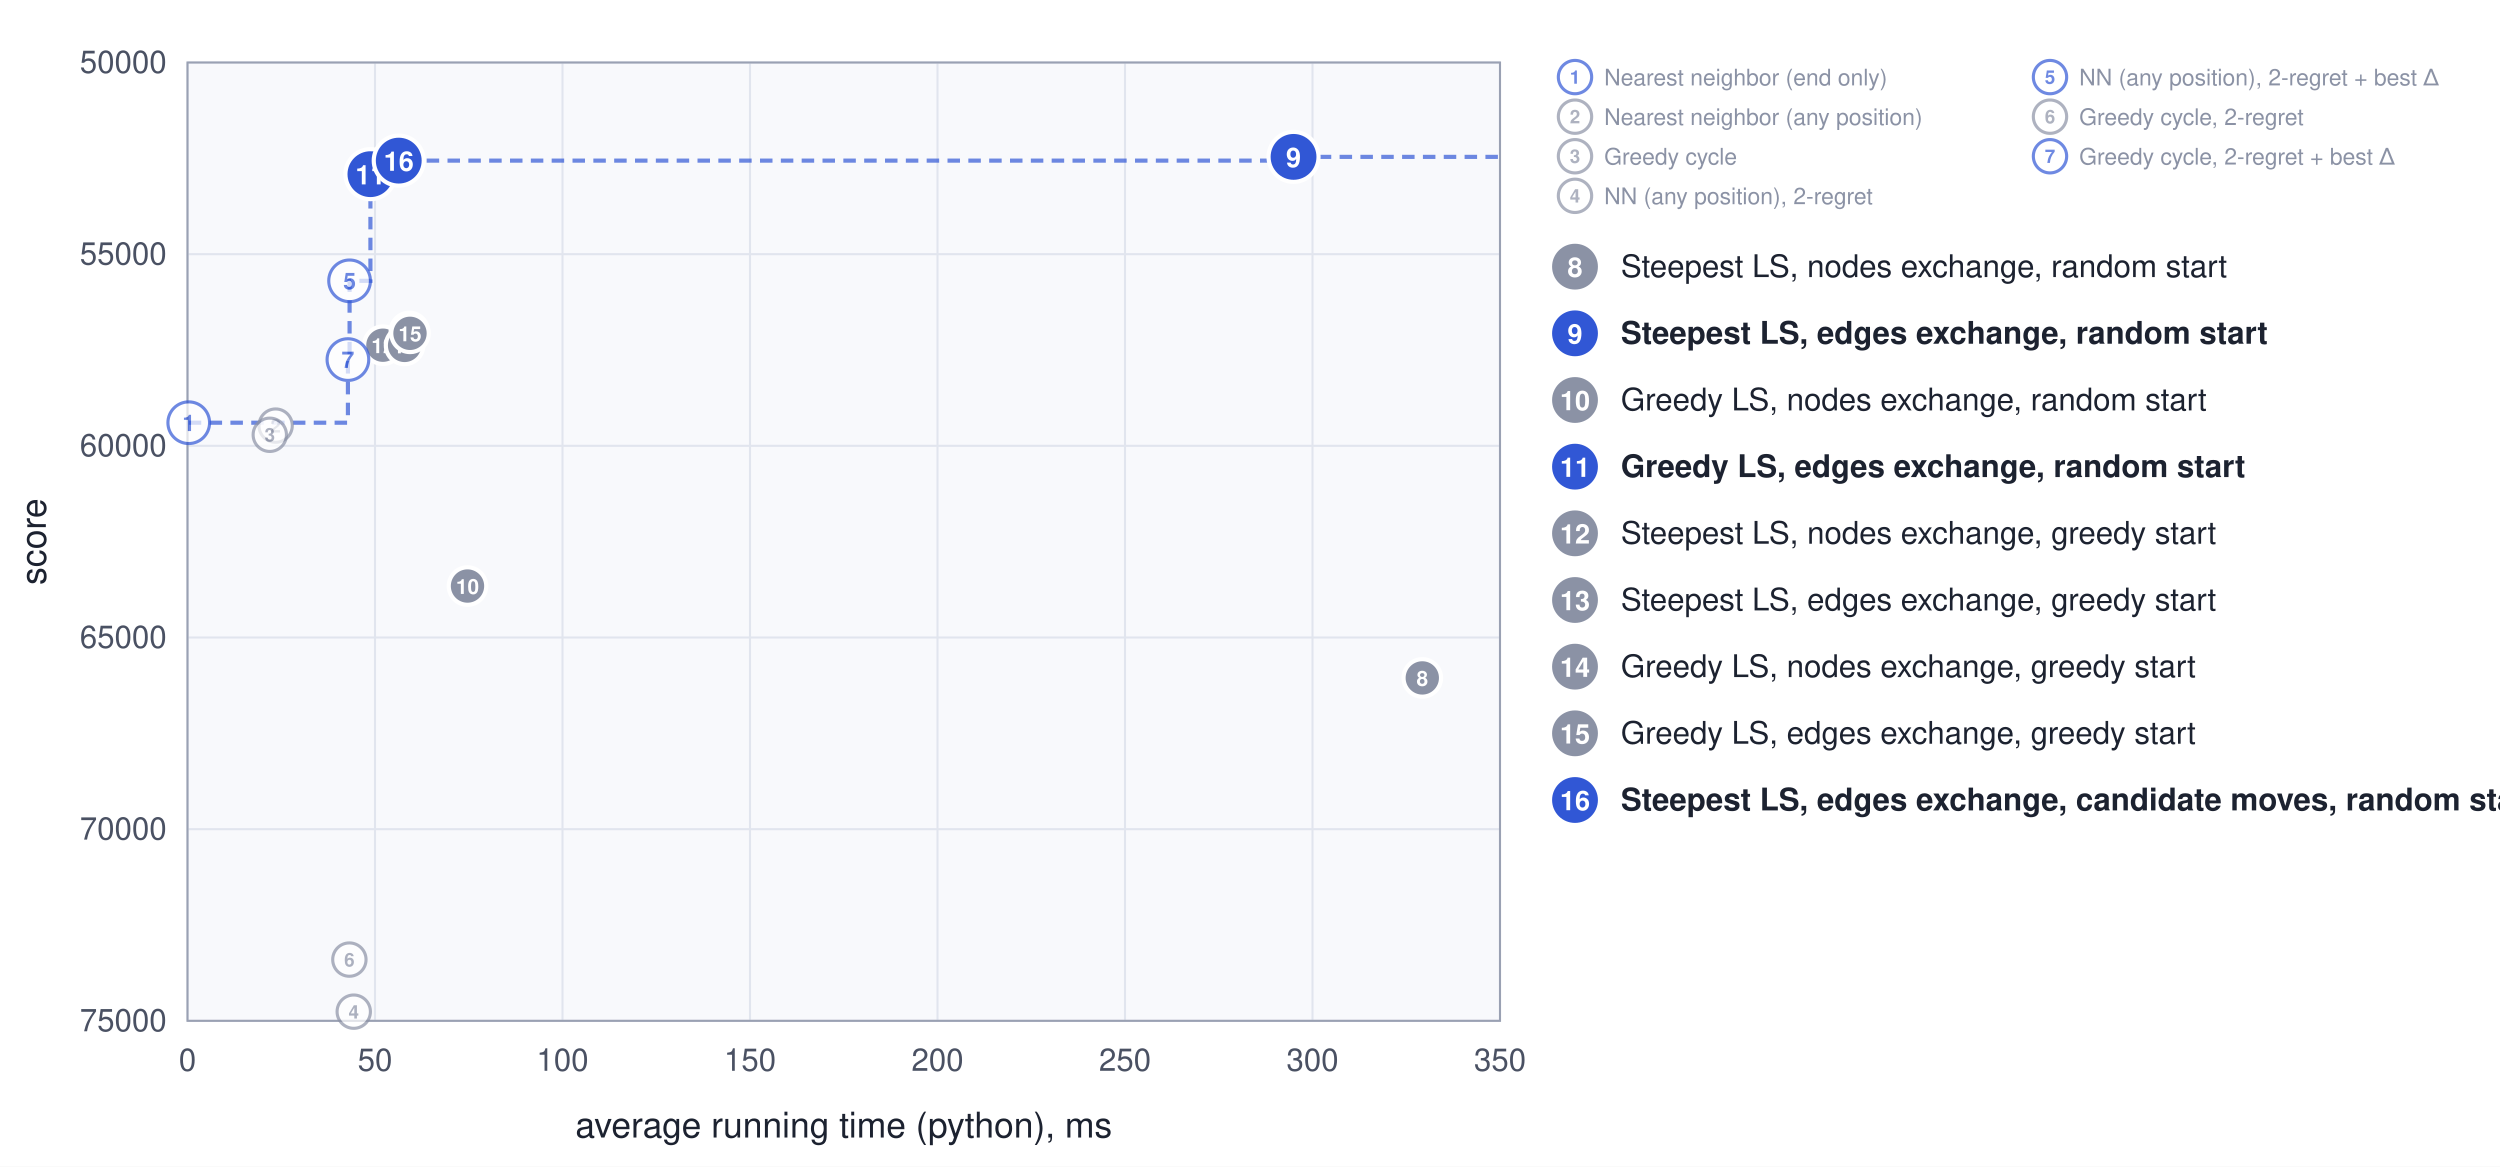
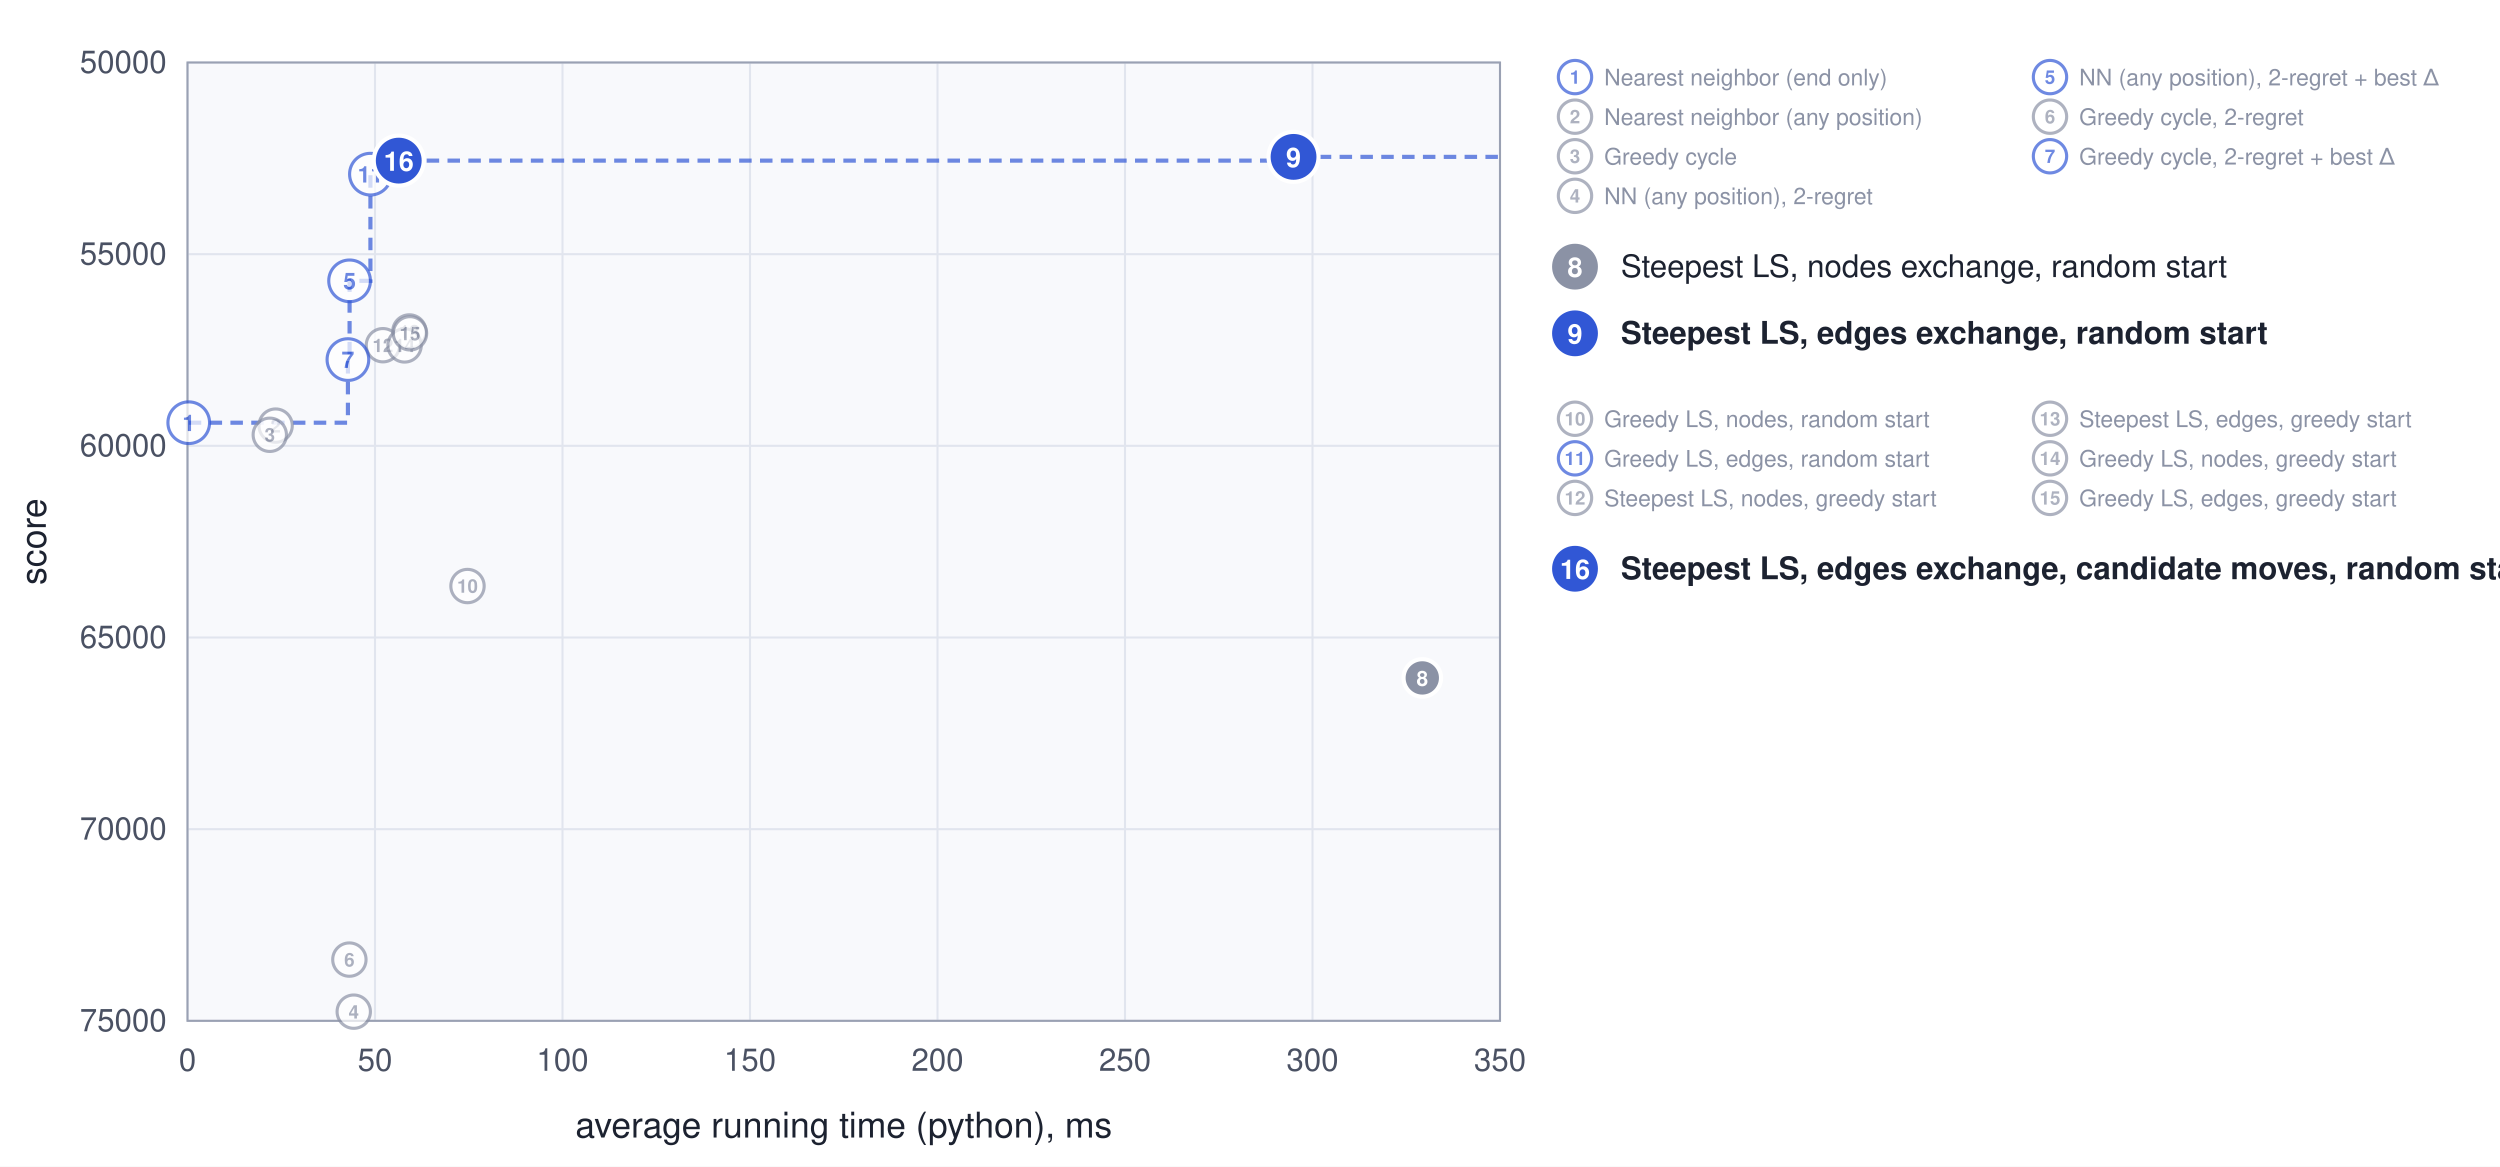
<svg xmlns="http://www.w3.org/2000/svg" viewBox="0 0 1200 560" width="1200" height="560" font-family="Helvetica, Arial, sans-serif" font-size="15">
  <rect width="1200" height="560" fill="#fff" />
  <rect x="90" y="30" width="630" height="460" fill="#f8f9fc" />
  <line x1="90.0" y1="30" x2="90.0" y2="490" stroke="#e1e5ee" />
  <text x="90.0" y="514" text-anchor="middle" fill="#4a5163">0</text>
  <line x1="180.0" y1="30" x2="180.0" y2="490" stroke="#e1e5ee" />
  <text x="180.0" y="514" text-anchor="middle" fill="#4a5163">50</text>
  <line x1="270.0" y1="30" x2="270.0" y2="490" stroke="#e1e5ee" />
  <text x="270.0" y="514" text-anchor="middle" fill="#4a5163">100</text>
  <line x1="360.0" y1="30" x2="360.0" y2="490" stroke="#e1e5ee" />
  <text x="360.0" y="514" text-anchor="middle" fill="#4a5163">150</text>
  <line x1="450.0" y1="30" x2="450.0" y2="490" stroke="#e1e5ee" />
  <text x="450.0" y="514" text-anchor="middle" fill="#4a5163">200</text>
  <line x1="540.0" y1="30" x2="540.0" y2="490" stroke="#e1e5ee" />
  <text x="540.0" y="514" text-anchor="middle" fill="#4a5163">250</text>
  <line x1="630.0" y1="30" x2="630.0" y2="490" stroke="#e1e5ee" />
  <text x="630.0" y="514" text-anchor="middle" fill="#4a5163">300</text>
  <line x1="720.0" y1="30" x2="720.0" y2="490" stroke="#e1e5ee" />
  <text x="720.0" y="514" text-anchor="middle" fill="#4a5163">350</text>
  <line x1="90" y1="30.0" x2="720" y2="30.0" stroke="#e1e5ee" />
  <text x="80" y="35.0" text-anchor="end" fill="#4a5163">50000</text>
  <line x1="90" y1="122.0" x2="720" y2="122.0" stroke="#e1e5ee" />
  <text x="80" y="127.0" text-anchor="end" fill="#4a5163">55000</text>
  <line x1="90" y1="214.0" x2="720" y2="214.0" stroke="#e1e5ee" />
  <text x="80" y="219.0" text-anchor="end" fill="#4a5163">60000</text>
  <line x1="90" y1="306.0" x2="720" y2="306.0" stroke="#e1e5ee" />
  <text x="80" y="311.0" text-anchor="end" fill="#4a5163">65000</text>
  <line x1="90" y1="398.0" x2="720" y2="398.0" stroke="#e1e5ee" />
  <text x="80" y="403.0" text-anchor="end" fill="#4a5163">70000</text>
  <line x1="90" y1="490.0" x2="720" y2="490.0" stroke="#e1e5ee" />
  <text x="80" y="495.0" text-anchor="end" fill="#4a5163">75000</text>
  <rect x="90" y="30" width="630" height="460" fill="none" stroke="#9aa1b3" />
  <text x="405.0" y="546" text-anchor="middle" font-size="17" fill="#1c2230">average running time (python), ms</text>
  <text transform="translate(22,260.0) rotate(-90)" text-anchor="middle" font-size="17" fill="#1c2230">score</text>
  <path d="M90.6,202.9H167.0V172.6H167.8V134.8H177.8V83.6H191.4V77.1H620.9V75.3H720" fill="none" stroke="#3157d5" stroke-width="2" stroke-dasharray="6 4" opacity=".7" />
  <g opacity=".7">
    <circle cx="756.0" cy="37.0" r="8" fill="#fff" stroke="#3157d5" stroke-width="1.5" />
    <text x="756.0" y="40.2" text-anchor="middle" fill="#3157d5" font-size="9" font-weight="bold">1</text>
  </g>
  <text x="770" y="41" fill="#8b92a5" font-size="11">Nearest neighbor (end only)</text>
  <g opacity=".7">
    <circle cx="756.0" cy="56.0" r="8" fill="#fff" stroke="#8b92a5" stroke-width="1.5" />
    <text x="756.0" y="59.2" text-anchor="middle" fill="#8b92a5" font-size="9" font-weight="bold">2</text>
  </g>
  <text x="770" y="60" fill="#8b92a5" font-size="11">Nearest neighbor (any position)</text>
  <g opacity=".7">
    <circle cx="756.0" cy="75.0" r="8" fill="#fff" stroke="#8b92a5" stroke-width="1.5" />
    <text x="756.0" y="78.2" text-anchor="middle" fill="#8b92a5" font-size="9" font-weight="bold">3</text>
  </g>
  <text x="770" y="79" fill="#8b92a5" font-size="11">Greedy cycle</text>
  <g opacity=".7">
    <circle cx="756.0" cy="94.0" r="8" fill="#fff" stroke="#8b92a5" stroke-width="1.5" />
    <text x="756.0" y="97.2" text-anchor="middle" fill="#8b92a5" font-size="9" font-weight="bold">4</text>
  </g>
  <text x="770" y="98" fill="#8b92a5" font-size="11">NN (any position), 2-regret</text>
  <g opacity=".7">
    <circle cx="984.0" cy="37.0" r="8" fill="#fff" stroke="#3157d5" stroke-width="1.5" />
    <text x="984.0" y="40.2" text-anchor="middle" fill="#3157d5" font-size="9" font-weight="bold">5</text>
  </g>
  <text x="998" y="41" fill="#8b92a5" font-size="11">NN (any position), 2-regret + best Δ</text>
  <g opacity=".7">
    <circle cx="984.0" cy="56.0" r="8" fill="#fff" stroke="#8b92a5" stroke-width="1.5" />
    <text x="984.0" y="59.2" text-anchor="middle" fill="#8b92a5" font-size="9" font-weight="bold">6</text>
  </g>
  <text x="998" y="60" fill="#8b92a5" font-size="11">Greedy cycle, 2-regret</text>
  <g opacity=".7">
    <circle cx="984.0" cy="75.0" r="8" fill="#fff" stroke="#3157d5" stroke-width="1.5" />
    <text x="984.0" y="78.2" text-anchor="middle" fill="#3157d5" font-size="9" font-weight="bold">7</text>
  </g>
  <text x="998" y="79" fill="#8b92a5" font-size="11">Greedy cycle, 2-regret + best Δ</text>
  <circle cx="756.0" cy="128.0" r="12" fill="#8b92a5" stroke="#fff" stroke-width="2" />
  <text x="756.0" y="132.9" text-anchor="middle" fill="#fff" font-size="13" font-weight="bold">8</text>
  <text x="778" y="133" fill="#1c2230">Steepest LS, nodes exchange, random start</text>
  <circle cx="756.0" cy="160.0" r="12" fill="#3157d5" stroke="#fff" stroke-width="2" />
  <text x="756.0" y="164.9" text-anchor="middle" fill="#fff" font-size="13" font-weight="bold">9</text>
  <text x="778" y="165" fill="#1c2230" font-weight="bold">Steepest LS, edges exchange, random start</text>
-   <circle cx="756.0" cy="192.0" r="12" fill="#8b92a5" stroke="#fff" stroke-width="2" />
-   <text x="756.0" y="196.9" text-anchor="middle" fill="#fff" font-size="13" font-weight="bold">10</text>
-   <text x="778" y="197" fill="#1c2230">Greedy LS, nodes exchange, random start</text>
-   <circle cx="756.0" cy="224.0" r="12" fill="#3157d5" stroke="#fff" stroke-width="2" />
-   <text x="756.0" y="228.9" text-anchor="middle" fill="#fff" font-size="13" font-weight="bold">11</text>
-   <text x="778" y="229" fill="#1c2230" font-weight="bold">Greedy LS, edges exchange, random start</text>
-   <circle cx="756.0" cy="256.0" r="12" fill="#8b92a5" stroke="#fff" stroke-width="2" />
-   <text x="756.0" y="260.9" text-anchor="middle" fill="#fff" font-size="13" font-weight="bold">12</text>
-   <text x="778" y="261" fill="#1c2230">Steepest LS, nodes exchange, greedy start</text>
-   <circle cx="756.0" cy="288.0" r="12" fill="#8b92a5" stroke="#fff" stroke-width="2" />
-   <text x="756.0" y="292.9" text-anchor="middle" fill="#fff" font-size="13" font-weight="bold">13</text>
-   <text x="778" y="293" fill="#1c2230">Steepest LS, edges exchange, greedy start</text>
-   <circle cx="756.0" cy="320.0" r="12" fill="#8b92a5" stroke="#fff" stroke-width="2" />
-   <text x="756.0" y="324.9" text-anchor="middle" fill="#fff" font-size="13" font-weight="bold">14</text>
-   <text x="778" y="325" fill="#1c2230">Greedy LS, nodes exchange, greedy start</text>
-   <circle cx="756.0" cy="352.0" r="12" fill="#8b92a5" stroke="#fff" stroke-width="2" />
-   <text x="756.0" y="356.9" text-anchor="middle" fill="#fff" font-size="13" font-weight="bold">15</text>
-   <text x="778" y="357" fill="#1c2230">Greedy LS, edges exchange, greedy start</text>
-   <circle cx="756.0" cy="384.0" r="12" fill="#3157d5" stroke="#fff" stroke-width="2" />
-   <text x="756.0" y="388.9" text-anchor="middle" fill="#fff" font-size="13" font-weight="bold">16</text>
-   <text x="778" y="389" fill="#1c2230" font-weight="bold">Steepest LS, edges exchange, candidate moves, random start</text>
+   <g opacity=".7">
+     <circle cx="756.0" cy="201.0" r="8" fill="#fff" stroke="#8b92a5" stroke-width="1.5" />
+     <text x="756.0" y="204.2" text-anchor="middle" fill="#8b92a5" font-size="9" font-weight="bold">10</text>
+   </g>
+   <text x="770" y="205" fill="#8b92a5" font-size="11">Greedy LS, nodes, random start</text>
+   <g opacity=".7">
+     <circle cx="756.0" cy="220.0" r="8" fill="#fff" stroke="#3157d5" stroke-width="1.5" />
+     <text x="756.0" y="223.2" text-anchor="middle" fill="#3157d5" font-size="9" font-weight="bold">11</text>
+   </g>
+   <text x="770" y="224" fill="#8b92a5" font-size="11">Greedy LS, edges, random start</text>
+   <g opacity=".7">
+     <circle cx="756.0" cy="239.0" r="8" fill="#fff" stroke="#8b92a5" stroke-width="1.5" />
+     <text x="756.0" y="242.2" text-anchor="middle" fill="#8b92a5" font-size="9" font-weight="bold">12</text>
+   </g>
+   <text x="770" y="243" fill="#8b92a5" font-size="11">Steepest LS, nodes, greedy start</text>
+   <g opacity=".7">
+     <circle cx="984.0" cy="201.0" r="8" fill="#fff" stroke="#8b92a5" stroke-width="1.5" />
+     <text x="984.0" y="204.2" text-anchor="middle" fill="#8b92a5" font-size="9" font-weight="bold">13</text>
+   </g>
+   <text x="998" y="205" fill="#8b92a5" font-size="11">Steepest LS, edges, greedy start</text>
+   <g opacity=".7">
+     <circle cx="984.0" cy="220.0" r="8" fill="#fff" stroke="#8b92a5" stroke-width="1.5" />
+     <text x="984.0" y="223.2" text-anchor="middle" fill="#8b92a5" font-size="9" font-weight="bold">14</text>
+   </g>
+   <text x="998" y="224" fill="#8b92a5" font-size="11">Greedy LS, nodes, greedy start</text>
+   <g opacity=".7">
+     <circle cx="984.0" cy="239.0" r="8" fill="#fff" stroke="#8b92a5" stroke-width="1.5" />
+     <text x="984.0" y="242.2" text-anchor="middle" fill="#8b92a5" font-size="9" font-weight="bold">15</text>
+   </g>
+   <text x="998" y="243" fill="#8b92a5" font-size="11">Greedy LS, edges, greedy start</text>
+   <circle cx="756.0" cy="273.0" r="12" fill="#3157d5" stroke="#fff" stroke-width="2" />
+   <text x="756.0" y="277.9" text-anchor="middle" fill="#fff" font-size="13" font-weight="bold">16</text>
+   <text x="778" y="278" fill="#1c2230" font-weight="bold">Steepest LS, edges exchange, candidate moves, random start</text>
  <g opacity=".7">
    <circle cx="132.3" cy="204.3" r="8" fill="#fff" stroke="#8b92a5" stroke-width="1.5" />
    <text x="132.3" y="207.6" text-anchor="middle" fill="#8b92a5" font-size="9" font-weight="bold">2</text>
  </g>
  <g opacity=".7">
    <circle cx="129.5" cy="208.7" r="8" fill="#fff" stroke="#8b92a5" stroke-width="1.5" />
    <text x="129.5" y="211.9" text-anchor="middle" fill="#8b92a5" font-size="9" font-weight="bold">3</text>
  </g>
  <g opacity=".7">
    <circle cx="169.8" cy="485.6" r="8" fill="#fff" stroke="#8b92a5" stroke-width="1.5" />
    <text x="169.8" y="488.9" text-anchor="middle" fill="#8b92a5" font-size="9" font-weight="bold">4</text>
  </g>
  <g opacity=".7">
    <circle cx="167.7" cy="460.6" r="8" fill="#fff" stroke="#8b92a5" stroke-width="1.5" />
    <text x="167.7" y="463.9" text-anchor="middle" fill="#8b92a5" font-size="9" font-weight="bold">6</text>
  </g>
+   <g opacity=".7">
+     <circle cx="224.4" cy="281.3" r="8" fill="#fff" stroke="#8b92a5" stroke-width="1.5" />
+     <text x="224.4" y="284.5" text-anchor="middle" fill="#8b92a5" font-size="9" font-weight="bold">10</text>
+   </g>
+   <g opacity=".7">
+     <circle cx="183.8" cy="165.7" r="8" fill="#fff" stroke="#8b92a5" stroke-width="1.5" />
+     <text x="183.8" y="169.0" text-anchor="middle" fill="#8b92a5" font-size="9" font-weight="bold">12</text>
+   </g>
+   <g opacity=".7">
+     <circle cx="196.5" cy="159.1" r="8" fill="#fff" stroke="#8b92a5" stroke-width="1.5" />
+     <text x="196.5" y="162.4" text-anchor="middle" fill="#8b92a5" font-size="9" font-weight="bold">13</text>
+   </g>
+   <g opacity=".7">
+     <circle cx="194.2" cy="165.8" r="8" fill="#fff" stroke="#8b92a5" stroke-width="1.5" />
+     <text x="194.2" y="169.0" text-anchor="middle" fill="#8b92a5" font-size="9" font-weight="bold">14</text>
+   </g>
+   <g opacity=".7">
+     <circle cx="196.8" cy="160.0" r="8" fill="#fff" stroke="#8b92a5" stroke-width="1.5" />
+     <text x="196.8" y="163.3" text-anchor="middle" fill="#8b92a5" font-size="9" font-weight="bold">15</text>
+   </g>
  <circle cx="682.7" cy="325.4" r="9" fill="#8b92a5" stroke="#fff" stroke-width="2" />
  <text x="682.7" y="329.2" text-anchor="middle" fill="#fff" font-size="10" font-weight="bold">8</text>
-   <circle cx="224.4" cy="281.3" r="9" fill="#8b92a5" stroke="#fff" stroke-width="2" />
-   <text x="224.4" y="285.1" text-anchor="middle" fill="#fff" font-size="10" font-weight="bold">10</text>
-   <circle cx="183.8" cy="165.7" r="9" fill="#8b92a5" stroke="#fff" stroke-width="2" />
-   <text x="183.8" y="169.5" text-anchor="middle" fill="#fff" font-size="10" font-weight="bold">12</text>
-   <circle cx="196.5" cy="159.1" r="9" fill="#8b92a5" stroke="#fff" stroke-width="2" />
-   <text x="196.5" y="162.9" text-anchor="middle" fill="#fff" font-size="10" font-weight="bold">13</text>
-   <circle cx="194.2" cy="165.8" r="9" fill="#8b92a5" stroke="#fff" stroke-width="2" />
-   <text x="194.2" y="169.6" text-anchor="middle" fill="#fff" font-size="10" font-weight="bold">14</text>
-   <circle cx="196.8" cy="160.0" r="9" fill="#8b92a5" stroke="#fff" stroke-width="2" />
-   <text x="196.8" y="163.8" text-anchor="middle" fill="#fff" font-size="10" font-weight="bold">15</text>
  <g opacity=".7">
    <circle cx="90.6" cy="202.9" r="10" fill="#fff" stroke="#3157d5" stroke-width="1.5" />
    <text x="90.6" y="206.9" text-anchor="middle" fill="#3157d5" font-size="11" font-weight="bold">1</text>
  </g>
  <g opacity=".7">
    <circle cx="167.8" cy="134.8" r="10" fill="#fff" stroke="#3157d5" stroke-width="1.5" />
    <text x="167.8" y="138.8" text-anchor="middle" fill="#3157d5" font-size="11" font-weight="bold">5</text>
  </g>
  <g opacity=".7">
    <circle cx="167.0" cy="172.6" r="10" fill="#fff" stroke="#3157d5" stroke-width="1.5" />
    <text x="167.0" y="176.6" text-anchor="middle" fill="#3157d5" font-size="11" font-weight="bold">7</text>
  </g>
+   <g opacity=".7">
+     <circle cx="177.8" cy="83.6" r="10" fill="#fff" stroke="#3157d5" stroke-width="1.5" />
+     <text x="177.8" y="87.6" text-anchor="middle" fill="#3157d5" font-size="11" font-weight="bold">11</text>
+   </g>
  <circle cx="620.9" cy="75.3" r="12" fill="#3157d5" stroke="#fff" stroke-width="2" />
  <text x="620.9" y="80.2" text-anchor="middle" fill="#fff" font-size="13" font-weight="bold">9</text>
-   <circle cx="177.8" cy="83.6" r="12" fill="#3157d5" stroke="#fff" stroke-width="2" />
-   <text x="177.8" y="88.5" text-anchor="middle" fill="#fff" font-size="13" font-weight="bold">11</text>
  <circle cx="191.4" cy="77.1" r="12" fill="#3157d5" stroke="#fff" stroke-width="2" />
  <text x="191.4" y="82.0" text-anchor="middle" fill="#fff" font-size="13" font-weight="bold">16</text>
</svg>
